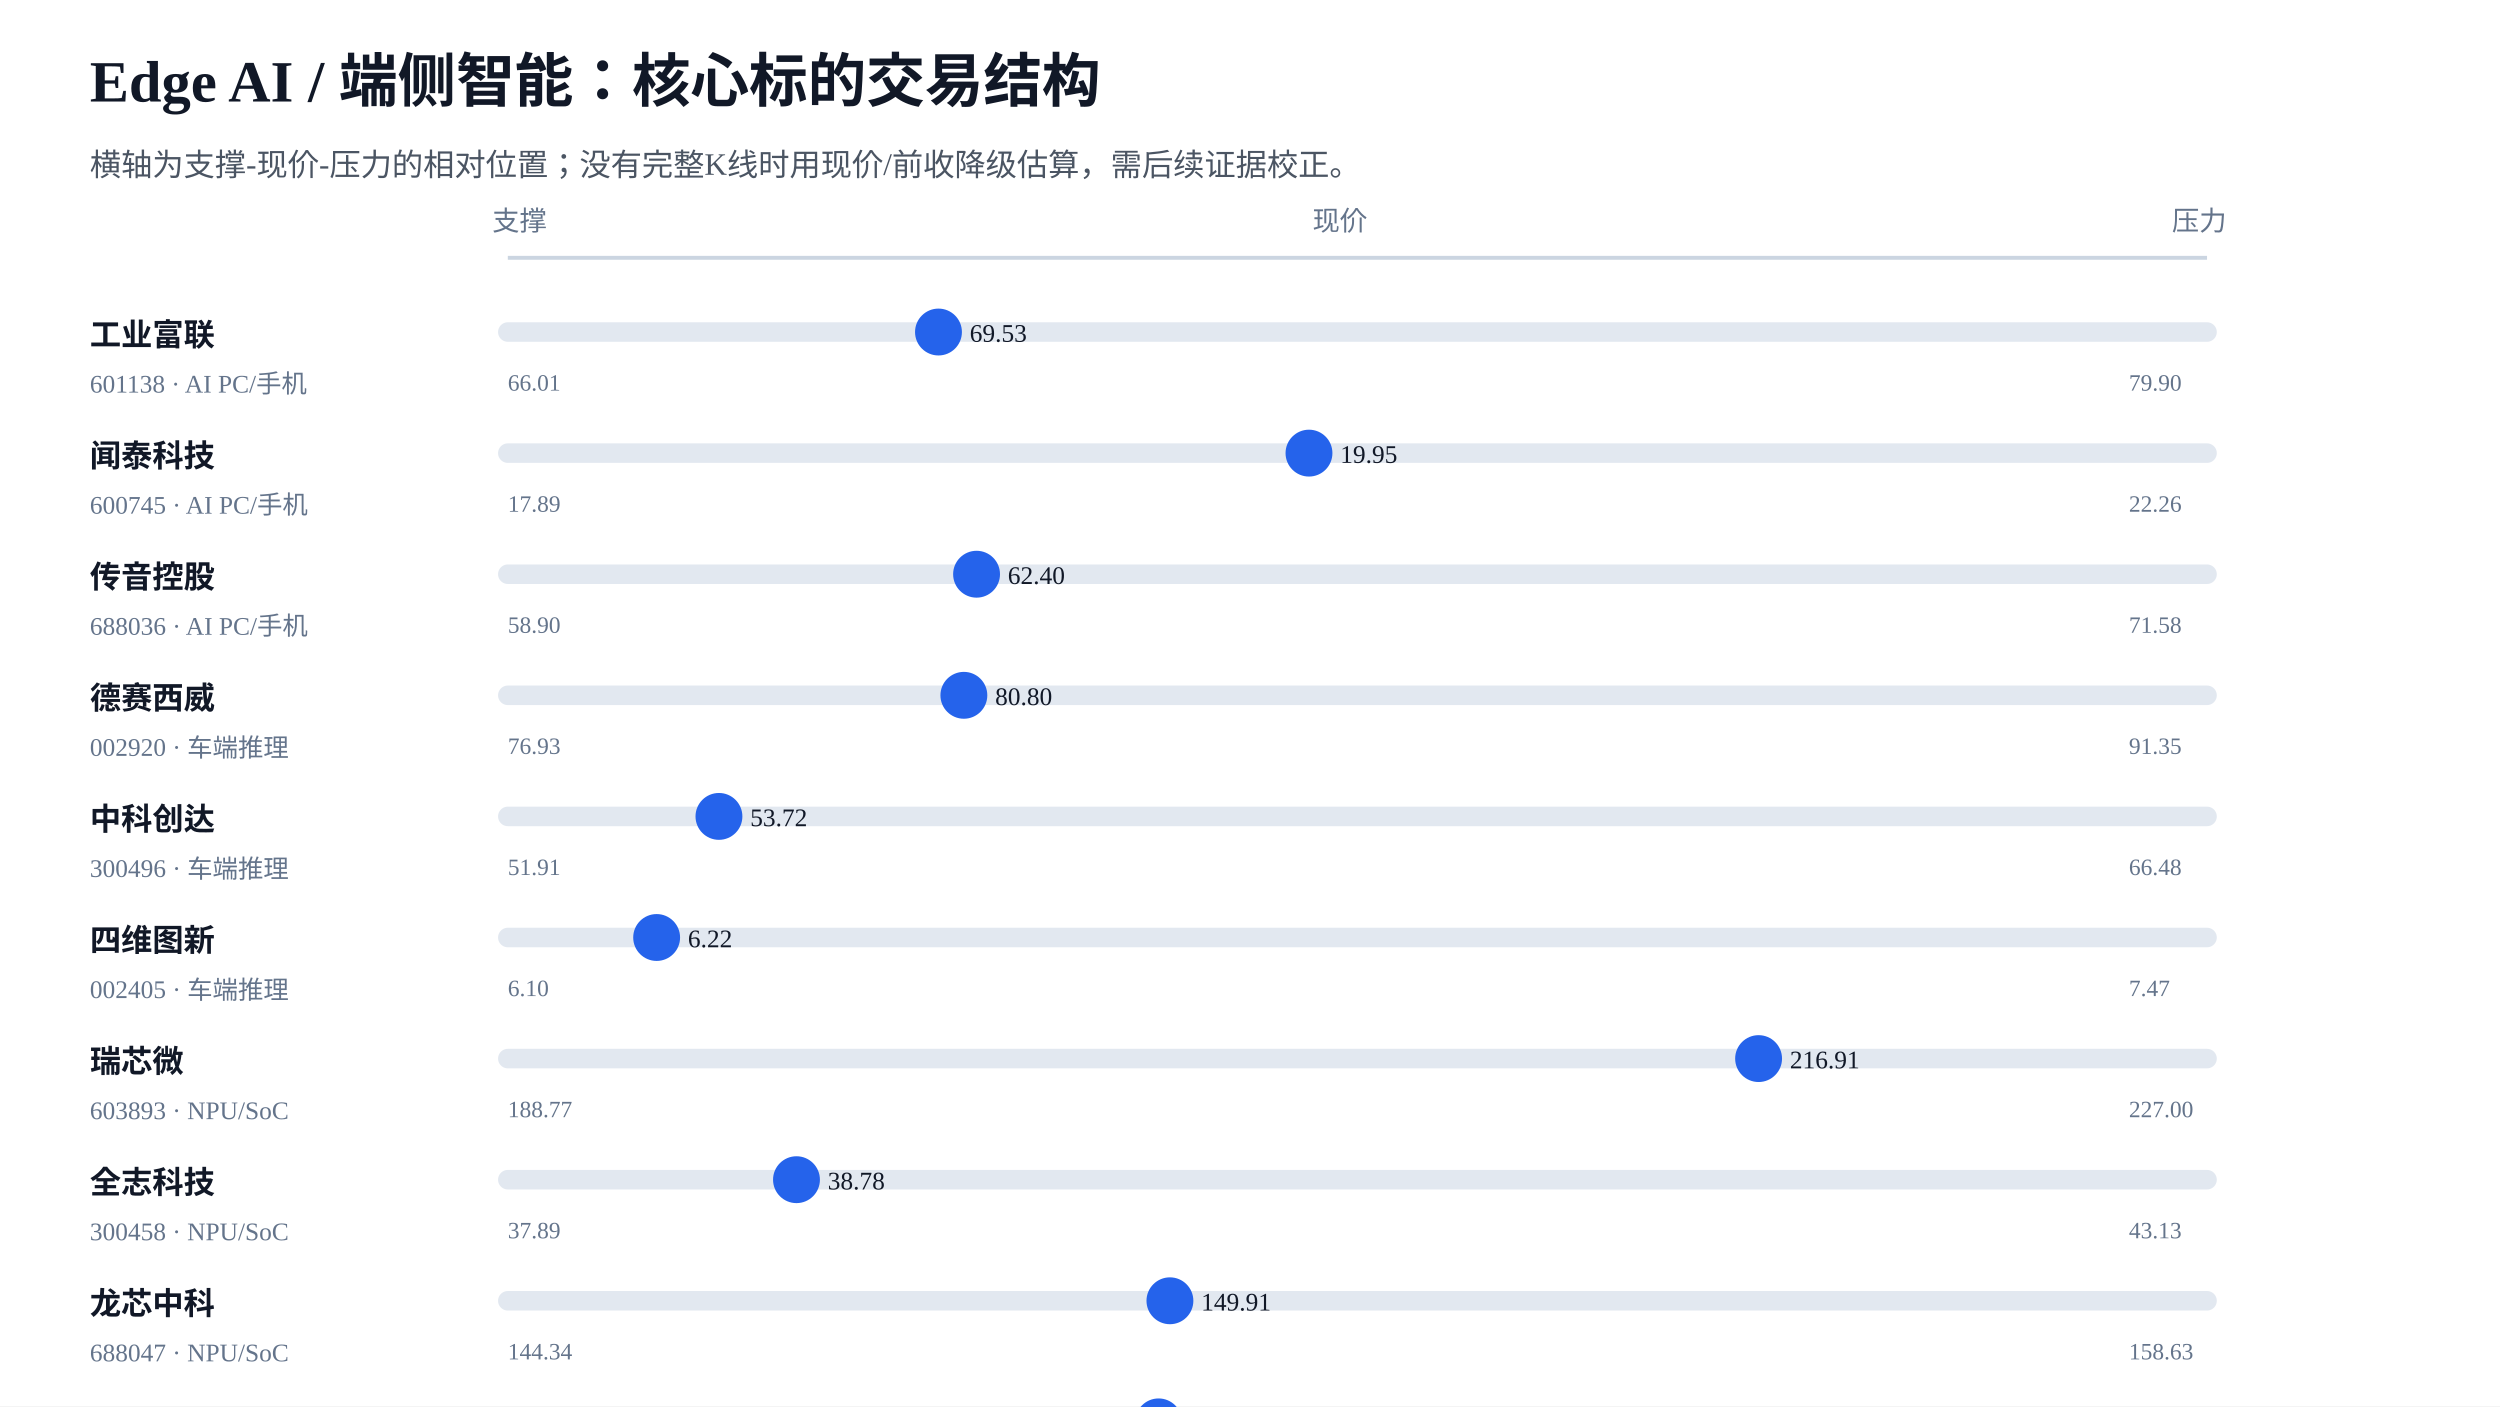
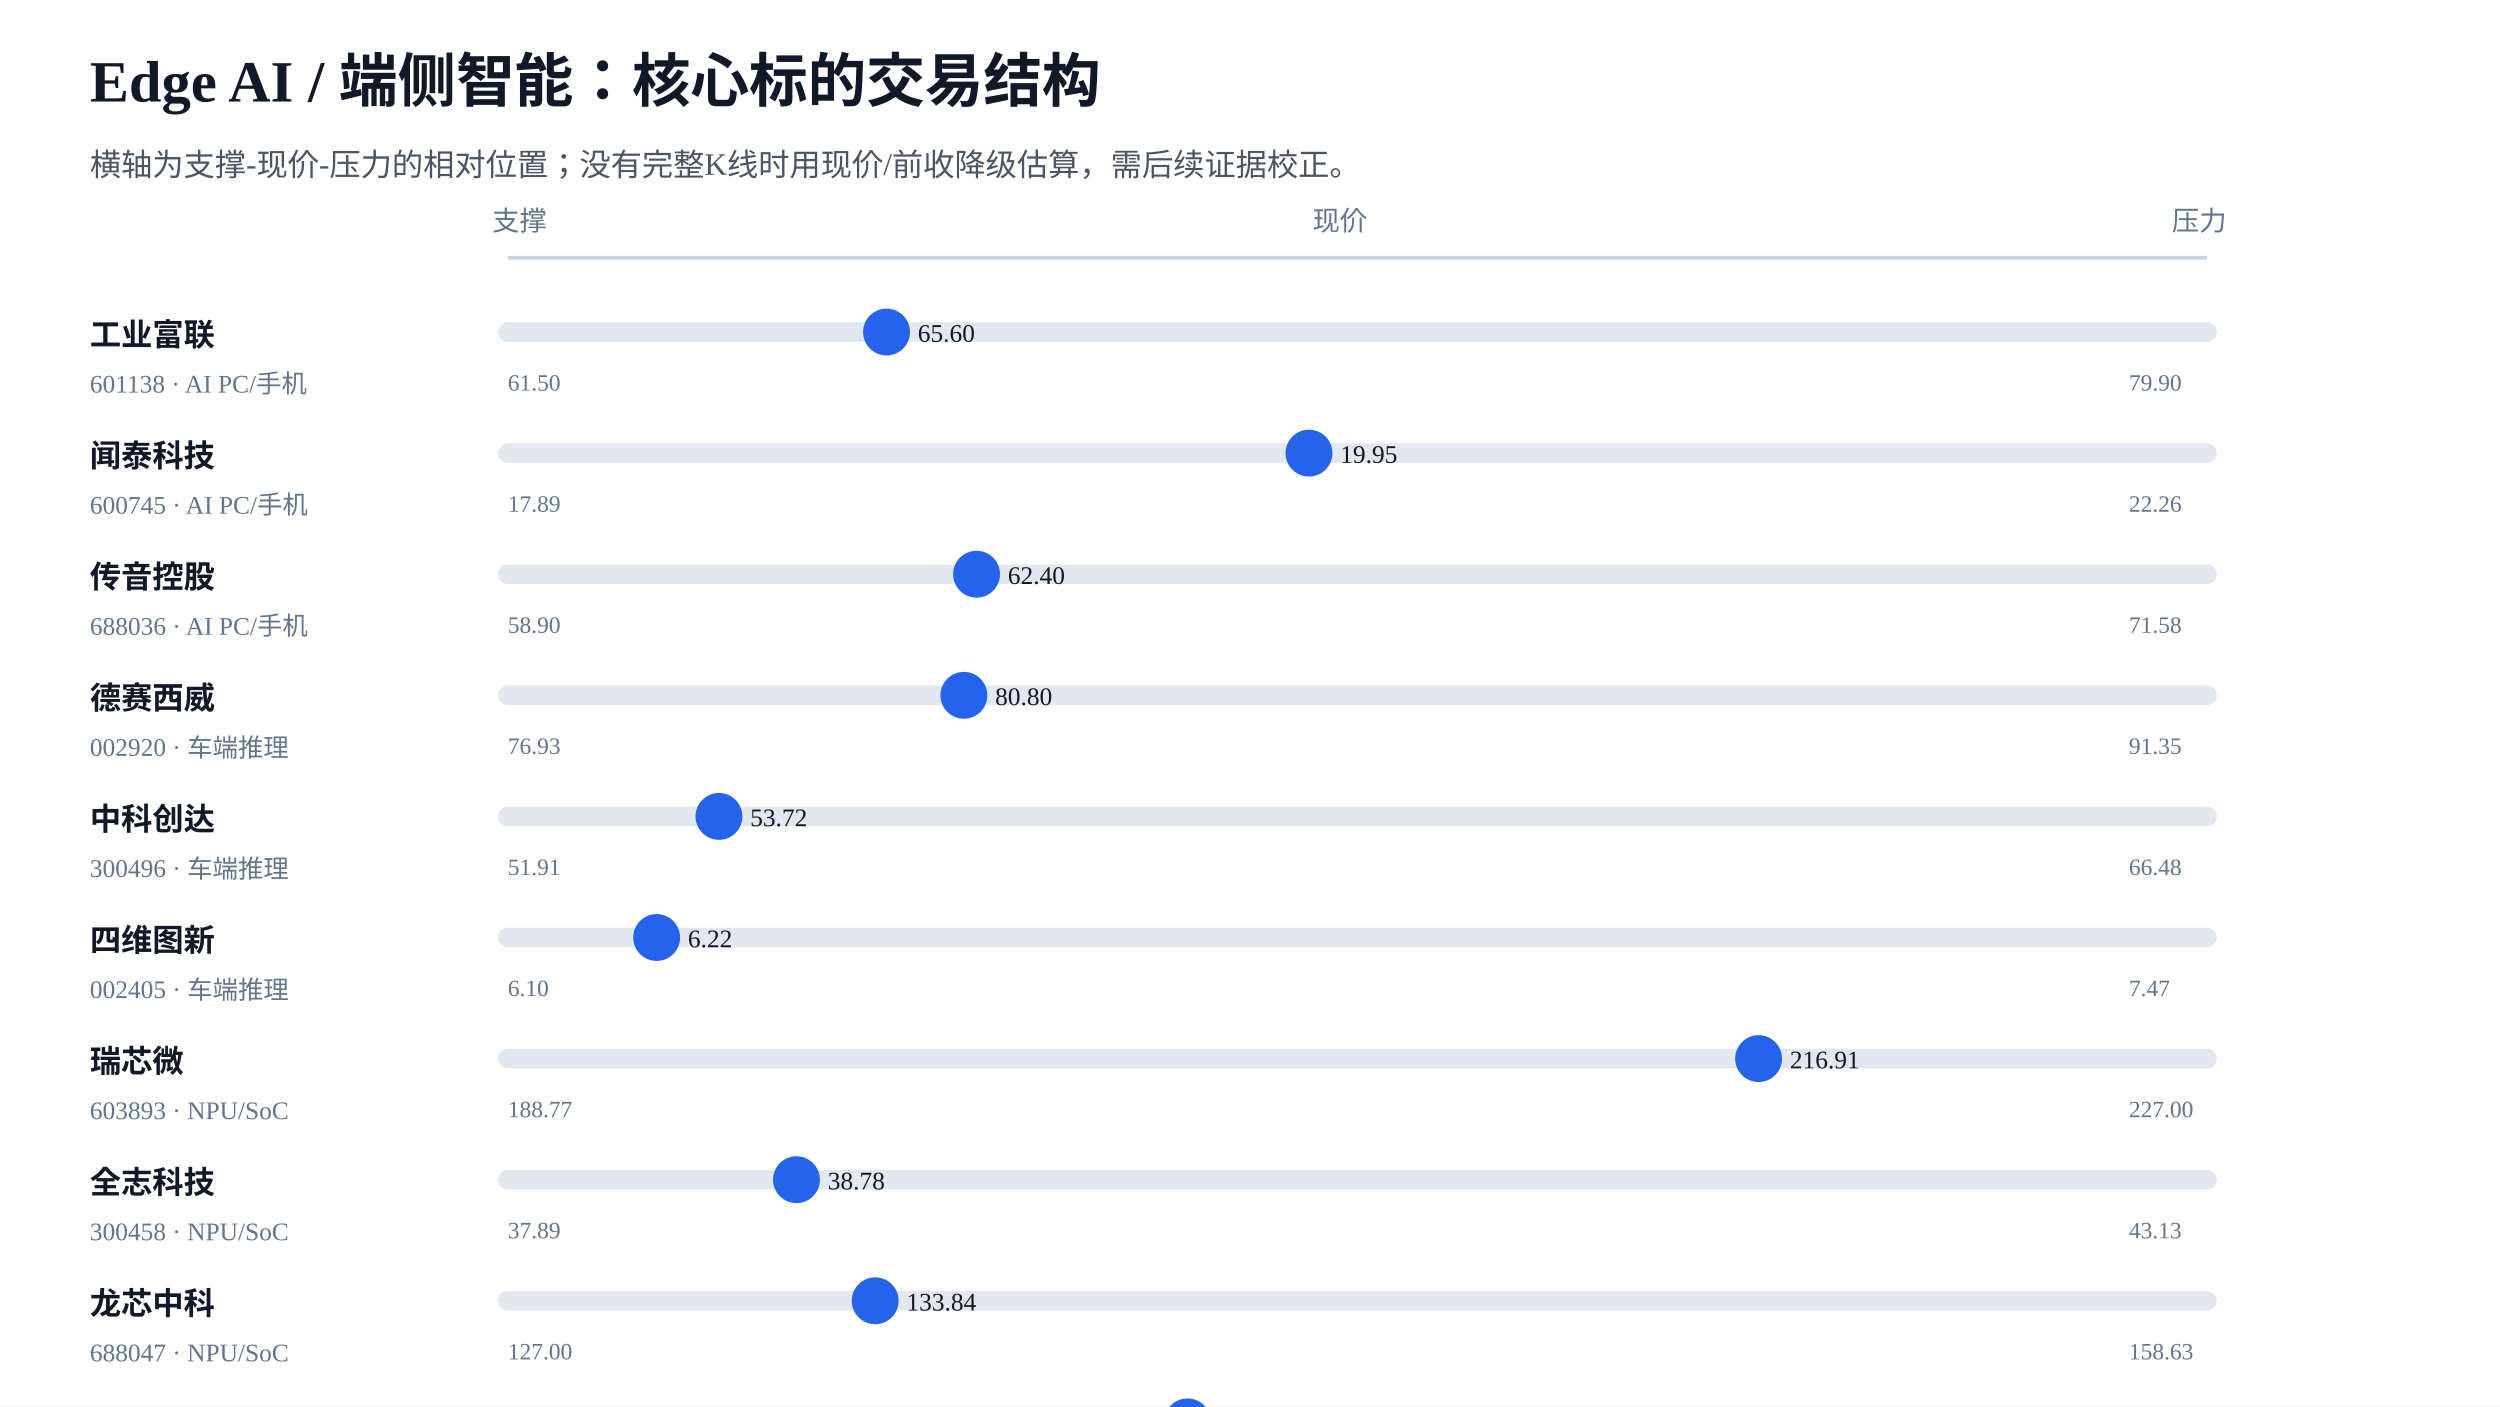
<svg xmlns="http://www.w3.org/2000/svg" width="1280" height="720" viewBox="0 0 1280 720">
  <rect width="100%" height="100%" fill="#ffffff" />
  <text x="46" y="52" font-size="30" font-weight="800" fill="#111827">Edge AI / 端侧智能：核心标的交易结构</text>
  <text x="46" y="90" font-size="16" fill="#4b5563">横轴为支撑-现价-压力的相对位置；没有完整K线时用现价/前收降级估算，需后续证据校正。</text>
  <line x1="260" y1="132" x2="1130" y2="132" stroke="#cbd5e1" stroke-width="2" />
  <text x="252" y="118" font-size="14" fill="#64748b">支撑</text>
  <text x="672" y="118" font-size="14" fill="#64748b">现价</text>
  <text x="1112" y="118" font-size="14" fill="#64748b">压力</text>
  <text x="46" y="177" font-size="16" font-weight="700" fill="#111827">工业富联</text>
  <text x="46" y="201" font-size="13" fill="#64748b">601138 · AI PC/手机</text>
  <line x1="260" y1="170" x2="1130" y2="170" stroke="#e2e8f0" stroke-width="10" stroke-linecap="round" />
-   <circle cx="480.5" cy="170" r="12" fill="#2563eb" />
-   <text x="260" y="200" font-size="12" fill="#64748b">66.01</text>
-   <text x="496.5" y="175" font-size="13" fill="#111827">69.53</text>
+   <circle cx="453.9" cy="170" r="12" fill="#2563eb" />
+   <text x="260" y="200" font-size="12" fill="#64748b">61.50</text>
+   <text x="469.9" y="175" font-size="13" fill="#111827">65.60</text>
  <text x="1090" y="200" font-size="12" fill="#64748b">79.90</text>
  <text x="46" y="239" font-size="16" font-weight="700" fill="#111827">闻泰科技</text>
  <text x="46" y="263" font-size="13" fill="#64748b">600745 · AI PC/手机</text>
  <line x1="260" y1="232" x2="1130" y2="232" stroke="#e2e8f0" stroke-width="10" stroke-linecap="round" />
  <circle cx="670.2" cy="232" r="12" fill="#2563eb" />
  <text x="260" y="262" font-size="12" fill="#64748b">17.89</text>
  <text x="686.2" y="237" font-size="13" fill="#111827">19.95</text>
  <text x="1090" y="262" font-size="12" fill="#64748b">22.26</text>
  <text x="46" y="301" font-size="16" font-weight="700" fill="#111827">传音控股</text>
  <text x="46" y="325" font-size="13" fill="#64748b">688036 · AI PC/手机</text>
  <line x1="260" y1="294" x2="1130" y2="294" stroke="#e2e8f0" stroke-width="10" stroke-linecap="round" />
  <circle cx="500.0" cy="294" r="12" fill="#2563eb" />
  <text x="260" y="324" font-size="12" fill="#64748b">58.90</text>
  <text x="516.0" y="299" font-size="13" fill="#111827">62.40</text>
  <text x="1090" y="324" font-size="12" fill="#64748b">71.58</text>
  <text x="46" y="363" font-size="16" font-weight="700" fill="#111827">德赛西威</text>
  <text x="46" y="387" font-size="13" fill="#64748b">002920 · 车端推理</text>
  <line x1="260" y1="356" x2="1130" y2="356" stroke="#e2e8f0" stroke-width="10" stroke-linecap="round" />
  <circle cx="493.5" cy="356" r="12" fill="#2563eb" />
  <text x="260" y="386" font-size="12" fill="#64748b">76.93</text>
  <text x="509.5" y="361" font-size="13" fill="#111827">80.80</text>
  <text x="1090" y="386" font-size="12" fill="#64748b">91.35</text>
  <text x="46" y="425" font-size="16" font-weight="700" fill="#111827">中科创达</text>
  <text x="46" y="449" font-size="13" fill="#64748b">300496 · 车端推理</text>
  <line x1="260" y1="418" x2="1130" y2="418" stroke="#e2e8f0" stroke-width="10" stroke-linecap="round" />
  <circle cx="368.1" cy="418" r="12" fill="#2563eb" />
  <text x="260" y="448" font-size="12" fill="#64748b">51.91</text>
  <text x="384.1" y="423" font-size="13" fill="#111827">53.72</text>
  <text x="1090" y="448" font-size="12" fill="#64748b">66.48</text>
  <text x="46" y="487" font-size="16" font-weight="700" fill="#111827">四维图新</text>
  <text x="46" y="511" font-size="13" fill="#64748b">002405 · 车端推理</text>
  <line x1="260" y1="480" x2="1130" y2="480" stroke="#e2e8f0" stroke-width="10" stroke-linecap="round" />
  <circle cx="336.2" cy="480" r="12" fill="#2563eb" />
  <text x="260" y="510" font-size="12" fill="#64748b">6.10</text>
  <text x="352.2" y="485" font-size="13" fill="#111827">6.22</text>
  <text x="1090" y="510" font-size="12" fill="#64748b">7.47</text>
  <text x="46" y="549" font-size="16" font-weight="700" fill="#111827">瑞芯微</text>
  <text x="46" y="573" font-size="13" fill="#64748b">603893 · NPU/SoC</text>
  <line x1="260" y1="542" x2="1130" y2="542" stroke="#e2e8f0" stroke-width="10" stroke-linecap="round" />
  <circle cx="900.4" cy="542" r="12" fill="#2563eb" />
  <text x="260" y="572" font-size="12" fill="#64748b">188.77</text>
  <text x="916.4" y="547" font-size="13" fill="#111827">216.91</text>
  <text x="1090" y="572" font-size="12" fill="#64748b">227.00</text>
  <text x="46" y="611" font-size="16" font-weight="700" fill="#111827">全志科技</text>
  <text x="46" y="635" font-size="13" fill="#64748b">300458 · NPU/SoC</text>
  <line x1="260" y1="604" x2="1130" y2="604" stroke="#e2e8f0" stroke-width="10" stroke-linecap="round" />
  <circle cx="407.8" cy="604" r="12" fill="#2563eb" />
  <text x="260" y="634" font-size="12" fill="#64748b">37.89</text>
  <text x="423.8" y="609" font-size="13" fill="#111827">38.78</text>
  <text x="1090" y="634" font-size="12" fill="#64748b">43.13</text>
  <text x="46" y="673" font-size="16" font-weight="700" fill="#111827">龙芯中科</text>
  <text x="46" y="697" font-size="13" fill="#64748b">688047 · NPU/SoC</text>
  <line x1="260" y1="666" x2="1130" y2="666" stroke="#e2e8f0" stroke-width="10" stroke-linecap="round" />
-   <circle cx="599.0" cy="666" r="12" fill="#2563eb" />
-   <text x="260" y="696" font-size="12" fill="#64748b">144.34</text>
-   <text x="615.0" y="671" font-size="13" fill="#111827">149.91</text>
+   <circle cx="448.1" cy="666" r="12" fill="#2563eb" />
+   <text x="260" y="696" font-size="12" fill="#64748b">127.00</text>
+   <text x="464.1" y="671" font-size="13" fill="#111827">133.84</text>
  <text x="1090" y="696" font-size="12" fill="#64748b">158.63</text>
  <text x="46" y="735" font-size="16" font-weight="700" fill="#111827">科大讯飞</text>
  <text x="46" y="759" font-size="13" fill="#64748b">002230 · 端侧模型部署</text>
  <line x1="260" y1="728" x2="1130" y2="728" stroke="#e2e8f0" stroke-width="10" stroke-linecap="round" />
-   <circle cx="593.2" cy="728" r="12" fill="#2563eb" />
-   <text x="260" y="758" font-size="12" fill="#64748b">39.07</text>
-   <text x="609.2" y="733" font-size="13" fill="#111827">41.18</text>
-   <text x="1090" y="758" font-size="12" fill="#64748b">44.58</text>
+   <circle cx="608.0" cy="728" r="12" fill="#2563eb" />
+   <text x="260" y="758" font-size="12" fill="#64748b">38.98</text>
+   <text x="624.0" y="733" font-size="13" fill="#111827">41.18</text>
+   <text x="1090" y="758" font-size="12" fill="#64748b">44.48</text>
  <text x="46" y="797" font-size="16" font-weight="700" fill="#111827">紫光股份</text>
  <text x="46" y="821" font-size="13" fill="#64748b">000938 · 端侧模型部署</text>
  <line x1="260" y1="790" x2="1130" y2="790" stroke="#e2e8f0" stroke-width="10" stroke-linecap="round" />
  <circle cx="836.2" cy="790" r="12" fill="#2563eb" />
  <text x="260" y="820" font-size="12" fill="#64748b">30.51</text>
  <text x="852.2" y="795" font-size="13" fill="#111827">36.98</text>
  <text x="1090" y="820" font-size="12" fill="#64748b">40.28</text>
  <text x="46" y="859" font-size="16" font-weight="700" fill="#111827">中科创达</text>
  <text x="46" y="883" font-size="13" fill="#64748b">300496 · 端侧模型部署</text>
  <line x1="260" y1="852" x2="1130" y2="852" stroke="#e2e8f0" stroke-width="10" stroke-linecap="round" />
  <circle cx="368.1" cy="852" r="12" fill="#2563eb" />
  <text x="260" y="882" font-size="12" fill="#64748b">51.91</text>
  <text x="384.1" y="857" font-size="13" fill="#111827">53.72</text>
  <text x="1090" y="882" font-size="12" fill="#64748b">66.48</text>
</svg>
